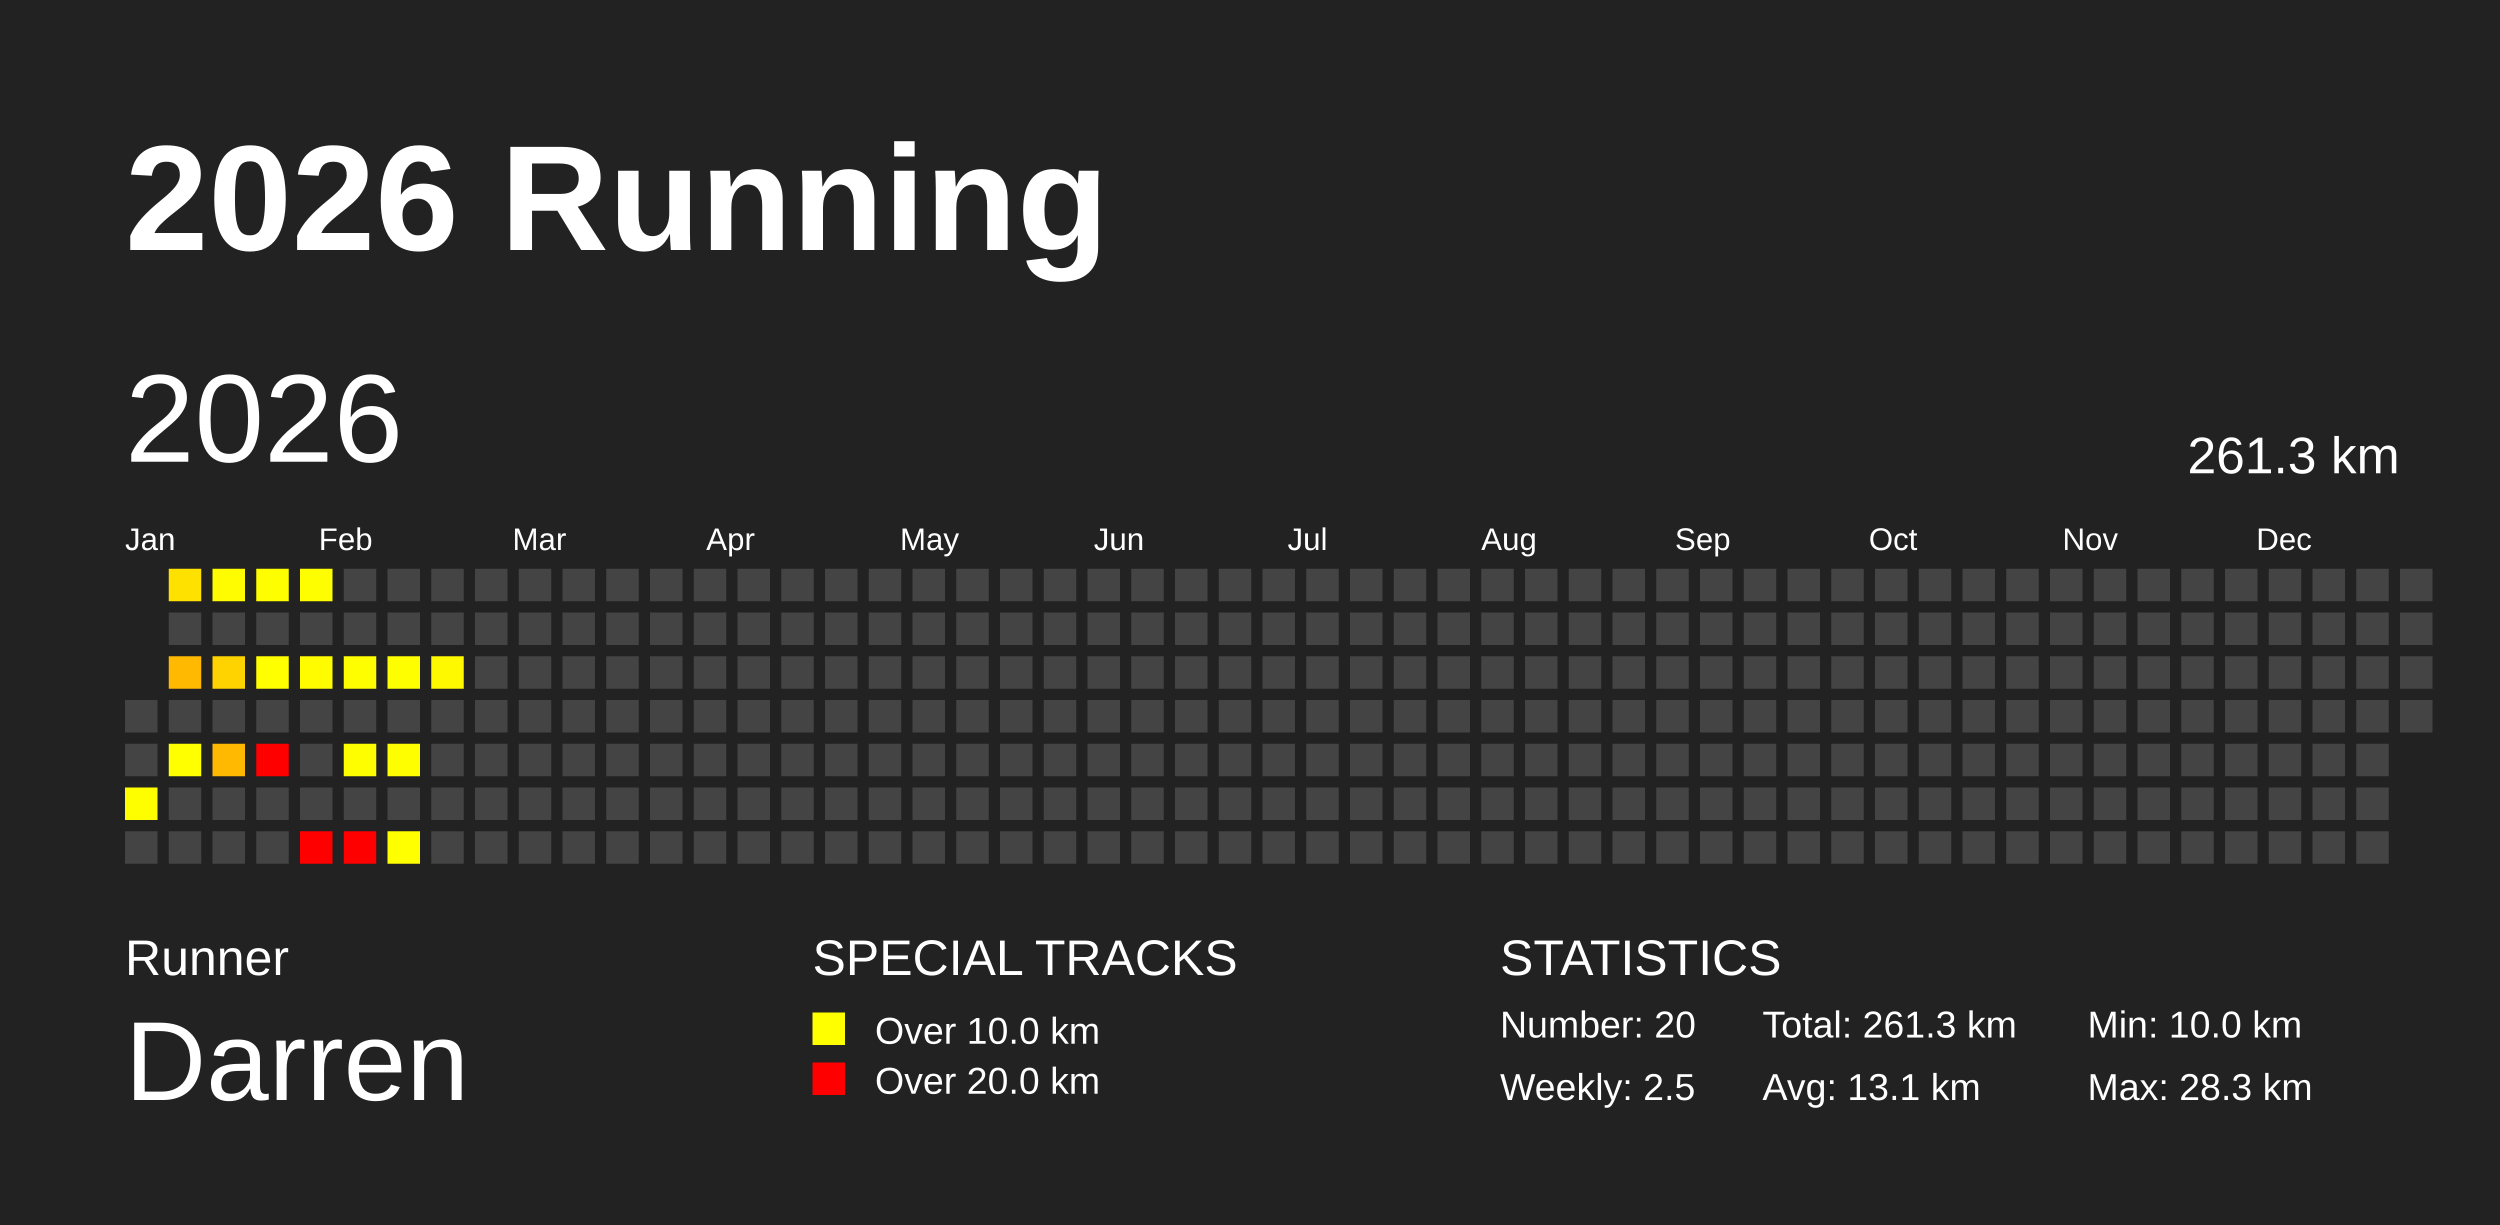
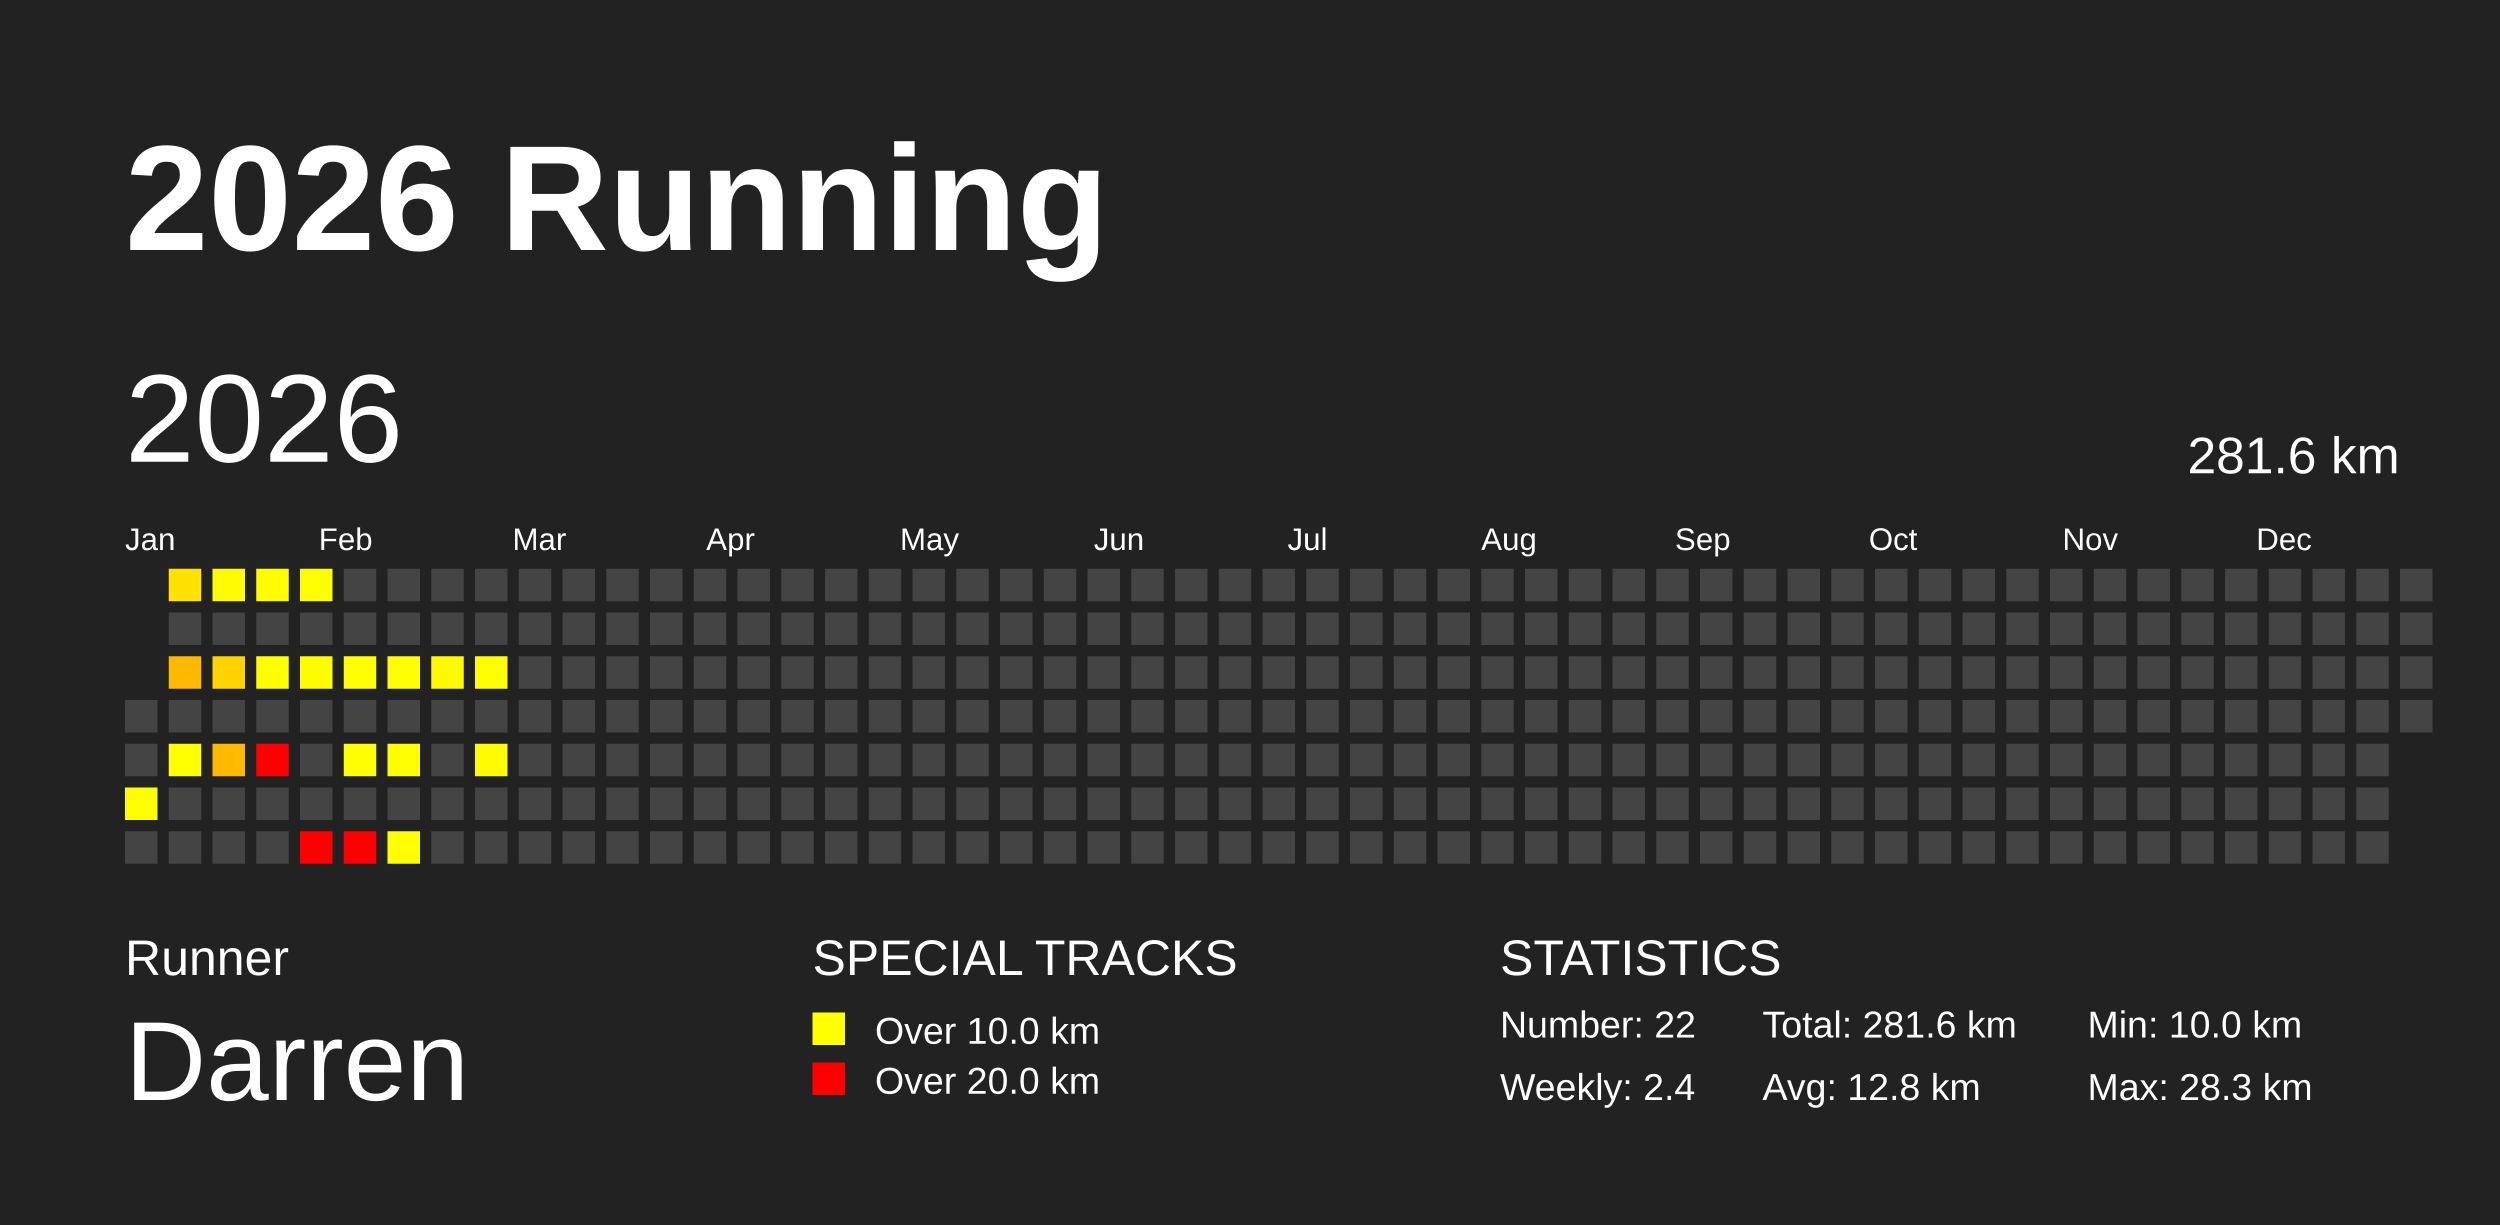
<svg xmlns="http://www.w3.org/2000/svg" baseProfile="full" height="98mm" version="1.1" viewBox="0,0,200,98" width="200mm">
  <defs />
  <rect fill="#222222" height="98" width="200" x="0" y="0" />
  <text fill="#FFFFFF" style="font-size:12px; font-family:Arial; font-weight:bold;" x="10" y="20">2026 Running</text>
  <text fill="#FFFFFF" style="font-size:4px; font-family:Arial" x="10" y="78">Runner</text>
  <text fill="#FFFFFF" style="font-size:9px; font-family:Arial" x="10" y="88">Darren</text>
  <text fill="#FFFFFF" style="font-size:4px; font-family:Arial" x="65" y="78">SPECIAL TRACKS</text>
  <rect fill="yellow" height="2.6" width="2.6" x="65" y="81" />
  <text fill="#FFFFFF" style="font-size:3px; font-family:Arial" x="70" y="83.5">Over 10.0 km</text>
  <rect fill="red" height="2.6" width="2.6" x="65" y="85" />
  <text fill="#FFFFFF" style="font-size:3px; font-family:Arial" x="70" y="87.5">Over 20.0 km</text>
  <text fill="#FFFFFF" style="font-size:4px; font-family:Arial" x="120" y="78">STATISTICS</text>
-   <text fill="#FFFFFF" style="font-size:3px; font-family:Arial" x="120" y="83">Number: 20</text>
-   <text fill="#FFFFFF" style="font-size:3px; font-family:Arial" x="120" y="88">Weekly: 2.5</text>
-   <text fill="#FFFFFF" style="font-size:3px; font-family:Arial" x="141" y="83">Total: 261.3 km</text>
-   <text fill="#FFFFFF" style="font-size:3px; font-family:Arial" x="141" y="88">Avg: 13.1 km</text>
+   <text fill="#FFFFFF" style="font-size:3px; font-family:Arial" x="120" y="83">Number: 22</text>
+   <text fill="#FFFFFF" style="font-size:3px; font-family:Arial" x="120" y="88">Weekly: 2.4</text>
+   <text fill="#FFFFFF" style="font-size:3px; font-family:Arial" x="141" y="83">Total: 281.6 km</text>
+   <text fill="#FFFFFF" style="font-size:3px; font-family:Arial" x="141" y="88">Avg: 12.8 km</text>
  <text fill="#FFFFFF" style="font-size:3px; font-family:Arial" x="167" y="83">Min: 10.0 km</text>
  <text fill="#FFFFFF" style="font-size:3px; font-family:Arial" x="167" y="88">Max: 28.3 km</text>
  <text dominant-baseline="hanging" fill="#FFFFFF" style="font-size:10.0px; font-family:Arial;" x="10" y="30">2026</text>
-   <text dominant-baseline="hanging" fill="#FFFFFF" style="font-size:4.125px; font-family:Arial;" x="175" y="35">261.3 km</text>
+   <text dominant-baseline="hanging" fill="#FFFFFF" style="font-size:4.125px; font-family:Arial;" x="175" y="35">281.6 km</text>
  <text fill="#FFFFFF" style="font-size:2.5px; font-family:Arial" x="10.0" y="44">Jan</text>
  <text fill="#FFFFFF" style="font-size:2.5px; font-family:Arial" x="25.5" y="44">Feb</text>
  <text fill="#FFFFFF" style="font-size:2.5px; font-family:Arial" x="41.0" y="44">Mar</text>
  <text fill="#FFFFFF" style="font-size:2.5px; font-family:Arial" x="56.5" y="44">Apr</text>
  <text fill="#FFFFFF" style="font-size:2.5px; font-family:Arial" x="72.0" y="44">May</text>
  <text fill="#FFFFFF" style="font-size:2.5px; font-family:Arial" x="87.5" y="44">Jun</text>
  <text fill="#FFFFFF" style="font-size:2.5px; font-family:Arial" x="103.0" y="44">Jul</text>
  <text fill="#FFFFFF" style="font-size:2.5px; font-family:Arial" x="118.5" y="44">Aug</text>
  <text fill="#FFFFFF" style="font-size:2.5px; font-family:Arial" x="134.0" y="44">Sep</text>
  <text fill="#FFFFFF" style="font-size:2.5px; font-family:Arial" x="149.5" y="44">Oct</text>
  <text fill="#FFFFFF" style="font-size:2.5px; font-family:Arial" x="165.0" y="44">Nov</text>
  <text fill="#FFFFFF" style="font-size:2.5px; font-family:Arial" x="180.5" y="44">Dec</text>
  <rect fill="#444444" height="2.6" width="2.6" x="10.0" y="56.0" />
  <rect fill="#444444" height="2.6" width="2.6" x="10.0" y="59.5" />
  <rect fill="#fffe00" height="2.6" width="2.6" x="10.0" y="63.0" />
  <rect fill="#444444" height="2.6" width="2.6" x="10.0" y="66.5" />
  <rect fill="#ffe100" height="2.6" width="2.6" x="13.5" y="45.5" />
  <rect fill="#444444" height="2.6" width="2.6" x="13.5" y="49.0" />
  <rect fill="#ffb900" height="2.6" width="2.6" x="13.5" y="52.5" />
  <rect fill="#444444" height="2.6" width="2.6" x="13.5" y="56.0" />
  <rect fill="#ffff00" height="2.6" width="2.6" x="13.5" y="59.5" />
  <rect fill="#444444" height="2.6" width="2.6" x="13.5" y="63.0" />
  <rect fill="#444444" height="2.6" width="2.6" x="13.5" y="66.5" />
  <rect fill="#fffb00" height="2.6" width="2.6" x="17.0" y="45.5" />
  <rect fill="#444444" height="2.6" width="2.6" x="17.0" y="49.0" />
  <rect fill="#ffd300" height="2.6" width="2.6" x="17.0" y="52.5" />
  <rect fill="#444444" height="2.6" width="2.6" x="17.0" y="56.0" />
  <rect fill="#ffb900" height="2.6" width="2.6" x="17.0" y="59.5" />
  <rect fill="#444444" height="2.6" width="2.6" x="17.0" y="63.0" />
  <rect fill="#444444" height="2.6" width="2.6" x="17.0" y="66.5" />
  <rect fill="#fffe00" height="2.6" width="2.6" x="20.5" y="45.5" />
  <rect fill="#444444" height="2.6" width="2.6" x="20.5" y="49.0" />
  <rect fill="#ffff00" height="2.6" width="2.6" x="20.5" y="52.5" />
  <rect fill="#444444" height="2.6" width="2.6" x="20.5" y="56.0" />
  <rect fill="red" height="2.6" width="2.6" x="20.5" y="59.5" />
  <rect fill="#444444" height="2.6" width="2.6" x="20.5" y="63.0" />
  <rect fill="#444444" height="2.6" width="2.6" x="20.5" y="66.5" />
  <rect fill="#fffe00" height="2.6" width="2.6" x="24.0" y="45.5" />
  <rect fill="#444444" height="2.6" width="2.6" x="24.0" y="49.0" />
  <rect fill="#fffc00" height="2.6" width="2.6" x="24.0" y="52.5" />
  <rect fill="#444444" height="2.6" width="2.6" x="24.0" y="56.0" />
  <rect fill="#444444" height="2.6" width="2.6" x="24.0" y="59.5" />
  <rect fill="#444444" height="2.6" width="2.6" x="24.0" y="63.0" />
  <rect fill="red" height="2.6" width="2.6" x="24.0" y="66.5" />
  <rect fill="#444444" height="2.6" width="2.6" x="27.5" y="45.5" />
  <rect fill="#444444" height="2.6" width="2.6" x="27.5" y="49.0" />
  <rect fill="#fffe00" height="2.6" width="2.6" x="27.5" y="52.5" />
  <rect fill="#444444" height="2.6" width="2.6" x="27.5" y="56.0" />
  <rect fill="#fffe00" height="2.6" width="2.6" x="27.5" y="59.5" />
  <rect fill="#444444" height="2.6" width="2.6" x="27.5" y="63.0" />
  <rect fill="red" height="2.6" width="2.6" x="27.5" y="66.5" />
  <rect fill="#444444" height="2.6" width="2.6" x="31.0" y="45.5" />
  <rect fill="#444444" height="2.6" width="2.6" x="31.0" y="49.0" />
  <rect fill="#fffe00" height="2.6" width="2.6" x="31.0" y="52.5" />
  <rect fill="#444444" height="2.6" width="2.6" x="31.0" y="56.0" />
  <rect fill="#fffe00" height="2.6" width="2.6" x="31.0" y="59.5" />
  <rect fill="#444444" height="2.6" width="2.6" x="31.0" y="63.0" />
  <rect fill="#ffff00" height="2.6" width="2.6" x="31.0" y="66.5" />
  <rect fill="#444444" height="2.6" width="2.6" x="34.5" y="45.5" />
  <rect fill="#444444" height="2.6" width="2.6" x="34.5" y="49.0" />
  <rect fill="#fff900" height="2.6" width="2.6" x="34.5" y="52.5" />
  <rect fill="#444444" height="2.6" width="2.6" x="34.5" y="56.0" />
  <rect fill="#444444" height="2.6" width="2.6" x="34.5" y="59.5" />
  <rect fill="#444444" height="2.6" width="2.6" x="34.5" y="63.0" />
  <rect fill="#444444" height="2.6" width="2.6" x="34.5" y="66.5" />
  <rect fill="#444444" height="2.6" width="2.6" x="38.0" y="45.5" />
  <rect fill="#444444" height="2.6" width="2.6" x="38.0" y="49.0" />
-   <rect fill="#444444" height="2.6" width="2.6" x="38.0" y="52.5" />
+   <rect fill="#fffe00" height="2.6" width="2.6" x="38.0" y="52.5" />
  <rect fill="#444444" height="2.6" width="2.6" x="38.0" y="56.0" />
-   <rect fill="#444444" height="2.6" width="2.6" x="38.0" y="59.5" />
+   <rect fill="#fffb00" height="2.6" width="2.6" x="38.0" y="59.5" />
  <rect fill="#444444" height="2.6" width="2.6" x="38.0" y="63.0" />
  <rect fill="#444444" height="2.6" width="2.6" x="38.0" y="66.5" />
  <rect fill="#444444" height="2.6" width="2.6" x="41.5" y="45.5" />
  <rect fill="#444444" height="2.6" width="2.6" x="41.5" y="49.0" />
  <rect fill="#444444" height="2.6" width="2.6" x="41.5" y="52.5" />
  <rect fill="#444444" height="2.6" width="2.6" x="41.5" y="56.0" />
  <rect fill="#444444" height="2.6" width="2.6" x="41.5" y="59.5" />
  <rect fill="#444444" height="2.6" width="2.6" x="41.5" y="63.0" />
  <rect fill="#444444" height="2.6" width="2.6" x="41.5" y="66.5" />
  <rect fill="#444444" height="2.6" width="2.6" x="45.0" y="45.5" />
  <rect fill="#444444" height="2.6" width="2.6" x="45.0" y="49.0" />
  <rect fill="#444444" height="2.6" width="2.6" x="45.0" y="52.5" />
  <rect fill="#444444" height="2.6" width="2.6" x="45.0" y="56.0" />
  <rect fill="#444444" height="2.6" width="2.6" x="45.0" y="59.5" />
  <rect fill="#444444" height="2.6" width="2.6" x="45.0" y="63.0" />
  <rect fill="#444444" height="2.6" width="2.6" x="45.0" y="66.5" />
  <rect fill="#444444" height="2.6" width="2.6" x="48.5" y="45.5" />
  <rect fill="#444444" height="2.6" width="2.6" x="48.5" y="49.0" />
  <rect fill="#444444" height="2.6" width="2.6" x="48.5" y="52.5" />
  <rect fill="#444444" height="2.6" width="2.6" x="48.5" y="56.0" />
  <rect fill="#444444" height="2.6" width="2.6" x="48.5" y="59.5" />
  <rect fill="#444444" height="2.6" width="2.6" x="48.5" y="63.0" />
  <rect fill="#444444" height="2.6" width="2.6" x="48.5" y="66.5" />
  <rect fill="#444444" height="2.6" width="2.6" x="52.0" y="45.5" />
  <rect fill="#444444" height="2.6" width="2.6" x="52.0" y="49.0" />
  <rect fill="#444444" height="2.6" width="2.6" x="52.0" y="52.5" />
  <rect fill="#444444" height="2.6" width="2.6" x="52.0" y="56.0" />
  <rect fill="#444444" height="2.6" width="2.6" x="52.0" y="59.5" />
  <rect fill="#444444" height="2.6" width="2.6" x="52.0" y="63.0" />
  <rect fill="#444444" height="2.6" width="2.6" x="52.0" y="66.5" />
  <rect fill="#444444" height="2.6" width="2.6" x="55.5" y="45.5" />
  <rect fill="#444444" height="2.6" width="2.6" x="55.5" y="49.0" />
  <rect fill="#444444" height="2.6" width="2.6" x="55.5" y="52.5" />
  <rect fill="#444444" height="2.6" width="2.6" x="55.5" y="56.0" />
  <rect fill="#444444" height="2.6" width="2.6" x="55.5" y="59.5" />
  <rect fill="#444444" height="2.6" width="2.6" x="55.5" y="63.0" />
  <rect fill="#444444" height="2.6" width="2.6" x="55.5" y="66.5" />
  <rect fill="#444444" height="2.6" width="2.6" x="59.0" y="45.5" />
  <rect fill="#444444" height="2.6" width="2.6" x="59.0" y="49.0" />
  <rect fill="#444444" height="2.6" width="2.6" x="59.0" y="52.5" />
  <rect fill="#444444" height="2.6" width="2.6" x="59.0" y="56.0" />
  <rect fill="#444444" height="2.6" width="2.6" x="59.0" y="59.5" />
  <rect fill="#444444" height="2.6" width="2.6" x="59.0" y="63.0" />
  <rect fill="#444444" height="2.6" width="2.6" x="59.0" y="66.5" />
  <rect fill="#444444" height="2.6" width="2.6" x="62.5" y="45.5" />
  <rect fill="#444444" height="2.6" width="2.6" x="62.5" y="49.0" />
  <rect fill="#444444" height="2.6" width="2.6" x="62.5" y="52.5" />
  <rect fill="#444444" height="2.6" width="2.6" x="62.5" y="56.0" />
  <rect fill="#444444" height="2.6" width="2.6" x="62.5" y="59.5" />
  <rect fill="#444444" height="2.6" width="2.6" x="62.5" y="63.0" />
  <rect fill="#444444" height="2.6" width="2.6" x="62.5" y="66.5" />
  <rect fill="#444444" height="2.6" width="2.6" x="66.0" y="45.5" />
  <rect fill="#444444" height="2.6" width="2.6" x="66.0" y="49.0" />
  <rect fill="#444444" height="2.6" width="2.6" x="66.0" y="52.5" />
  <rect fill="#444444" height="2.6" width="2.6" x="66.0" y="56.0" />
  <rect fill="#444444" height="2.6" width="2.6" x="66.0" y="59.5" />
  <rect fill="#444444" height="2.6" width="2.6" x="66.0" y="63.0" />
  <rect fill="#444444" height="2.6" width="2.6" x="66.0" y="66.5" />
  <rect fill="#444444" height="2.6" width="2.6" x="69.5" y="45.5" />
  <rect fill="#444444" height="2.6" width="2.6" x="69.5" y="49.0" />
  <rect fill="#444444" height="2.6" width="2.6" x="69.5" y="52.5" />
  <rect fill="#444444" height="2.6" width="2.6" x="69.5" y="56.0" />
  <rect fill="#444444" height="2.6" width="2.6" x="69.5" y="59.5" />
  <rect fill="#444444" height="2.6" width="2.6" x="69.5" y="63.0" />
  <rect fill="#444444" height="2.6" width="2.6" x="69.5" y="66.5" />
  <rect fill="#444444" height="2.6" width="2.6" x="73.0" y="45.5" />
  <rect fill="#444444" height="2.6" width="2.6" x="73.0" y="49.0" />
  <rect fill="#444444" height="2.6" width="2.6" x="73.0" y="52.5" />
  <rect fill="#444444" height="2.6" width="2.6" x="73.0" y="56.0" />
  <rect fill="#444444" height="2.6" width="2.6" x="73.0" y="59.5" />
  <rect fill="#444444" height="2.6" width="2.6" x="73.0" y="63.0" />
  <rect fill="#444444" height="2.6" width="2.6" x="73.0" y="66.5" />
  <rect fill="#444444" height="2.6" width="2.6" x="76.5" y="45.5" />
  <rect fill="#444444" height="2.6" width="2.6" x="76.5" y="49.0" />
  <rect fill="#444444" height="2.6" width="2.6" x="76.5" y="52.5" />
  <rect fill="#444444" height="2.6" width="2.6" x="76.5" y="56.0" />
  <rect fill="#444444" height="2.6" width="2.6" x="76.5" y="59.5" />
  <rect fill="#444444" height="2.6" width="2.6" x="76.5" y="63.0" />
  <rect fill="#444444" height="2.6" width="2.6" x="76.5" y="66.5" />
  <rect fill="#444444" height="2.6" width="2.6" x="80.0" y="45.5" />
  <rect fill="#444444" height="2.6" width="2.6" x="80.0" y="49.0" />
  <rect fill="#444444" height="2.6" width="2.6" x="80.0" y="52.5" />
  <rect fill="#444444" height="2.6" width="2.6" x="80.0" y="56.0" />
  <rect fill="#444444" height="2.6" width="2.6" x="80.0" y="59.5" />
  <rect fill="#444444" height="2.6" width="2.6" x="80.0" y="63.0" />
  <rect fill="#444444" height="2.6" width="2.6" x="80.0" y="66.5" />
  <rect fill="#444444" height="2.6" width="2.6" x="83.5" y="45.5" />
  <rect fill="#444444" height="2.6" width="2.6" x="83.5" y="49.0" />
  <rect fill="#444444" height="2.6" width="2.6" x="83.5" y="52.5" />
  <rect fill="#444444" height="2.6" width="2.6" x="83.5" y="56.0" />
  <rect fill="#444444" height="2.6" width="2.6" x="83.5" y="59.5" />
  <rect fill="#444444" height="2.6" width="2.6" x="83.5" y="63.0" />
  <rect fill="#444444" height="2.6" width="2.6" x="83.5" y="66.5" />
  <rect fill="#444444" height="2.6" width="2.6" x="87.0" y="45.5" />
  <rect fill="#444444" height="2.6" width="2.6" x="87.0" y="49.0" />
  <rect fill="#444444" height="2.6" width="2.6" x="87.0" y="52.5" />
  <rect fill="#444444" height="2.6" width="2.6" x="87.0" y="56.0" />
  <rect fill="#444444" height="2.6" width="2.6" x="87.0" y="59.5" />
  <rect fill="#444444" height="2.6" width="2.6" x="87.0" y="63.0" />
  <rect fill="#444444" height="2.6" width="2.6" x="87.0" y="66.5" />
  <rect fill="#444444" height="2.6" width="2.6" x="90.5" y="45.5" />
  <rect fill="#444444" height="2.6" width="2.6" x="90.5" y="49.0" />
  <rect fill="#444444" height="2.6" width="2.6" x="90.5" y="52.5" />
  <rect fill="#444444" height="2.6" width="2.6" x="90.5" y="56.0" />
  <rect fill="#444444" height="2.6" width="2.6" x="90.5" y="59.5" />
  <rect fill="#444444" height="2.6" width="2.6" x="90.5" y="63.0" />
  <rect fill="#444444" height="2.6" width="2.6" x="90.5" y="66.5" />
  <rect fill="#444444" height="2.6" width="2.6" x="94.0" y="45.5" />
  <rect fill="#444444" height="2.6" width="2.6" x="94.0" y="49.0" />
  <rect fill="#444444" height="2.6" width="2.6" x="94.0" y="52.5" />
  <rect fill="#444444" height="2.6" width="2.6" x="94.0" y="56.0" />
  <rect fill="#444444" height="2.6" width="2.6" x="94.0" y="59.5" />
  <rect fill="#444444" height="2.6" width="2.6" x="94.0" y="63.0" />
  <rect fill="#444444" height="2.6" width="2.6" x="94.0" y="66.5" />
  <rect fill="#444444" height="2.6" width="2.6" x="97.5" y="45.5" />
  <rect fill="#444444" height="2.6" width="2.6" x="97.5" y="49.0" />
  <rect fill="#444444" height="2.6" width="2.6" x="97.5" y="52.5" />
  <rect fill="#444444" height="2.6" width="2.6" x="97.5" y="56.0" />
  <rect fill="#444444" height="2.6" width="2.6" x="97.5" y="59.5" />
  <rect fill="#444444" height="2.6" width="2.6" x="97.5" y="63.0" />
  <rect fill="#444444" height="2.6" width="2.6" x="97.5" y="66.5" />
  <rect fill="#444444" height="2.6" width="2.6" x="101.0" y="45.5" />
  <rect fill="#444444" height="2.6" width="2.6" x="101.0" y="49.0" />
  <rect fill="#444444" height="2.6" width="2.6" x="101.0" y="52.5" />
  <rect fill="#444444" height="2.6" width="2.6" x="101.0" y="56.0" />
  <rect fill="#444444" height="2.6" width="2.6" x="101.0" y="59.5" />
  <rect fill="#444444" height="2.6" width="2.6" x="101.0" y="63.0" />
  <rect fill="#444444" height="2.6" width="2.6" x="101.0" y="66.5" />
  <rect fill="#444444" height="2.6" width="2.6" x="104.5" y="45.5" />
  <rect fill="#444444" height="2.6" width="2.6" x="104.5" y="49.0" />
  <rect fill="#444444" height="2.6" width="2.6" x="104.5" y="52.5" />
  <rect fill="#444444" height="2.6" width="2.6" x="104.5" y="56.0" />
  <rect fill="#444444" height="2.6" width="2.6" x="104.5" y="59.5" />
  <rect fill="#444444" height="2.6" width="2.6" x="104.5" y="63.0" />
  <rect fill="#444444" height="2.6" width="2.6" x="104.5" y="66.5" />
  <rect fill="#444444" height="2.6" width="2.6" x="108.0" y="45.5" />
  <rect fill="#444444" height="2.6" width="2.6" x="108.0" y="49.0" />
  <rect fill="#444444" height="2.6" width="2.6" x="108.0" y="52.5" />
  <rect fill="#444444" height="2.6" width="2.6" x="108.0" y="56.0" />
  <rect fill="#444444" height="2.6" width="2.6" x="108.0" y="59.5" />
  <rect fill="#444444" height="2.6" width="2.6" x="108.0" y="63.0" />
  <rect fill="#444444" height="2.6" width="2.6" x="108.0" y="66.5" />
  <rect fill="#444444" height="2.6" width="2.6" x="111.5" y="45.5" />
  <rect fill="#444444" height="2.6" width="2.6" x="111.5" y="49.0" />
  <rect fill="#444444" height="2.6" width="2.6" x="111.5" y="52.5" />
  <rect fill="#444444" height="2.6" width="2.6" x="111.5" y="56.0" />
  <rect fill="#444444" height="2.6" width="2.6" x="111.5" y="59.5" />
  <rect fill="#444444" height="2.6" width="2.6" x="111.5" y="63.0" />
  <rect fill="#444444" height="2.6" width="2.6" x="111.5" y="66.5" />
  <rect fill="#444444" height="2.6" width="2.6" x="115.0" y="45.5" />
  <rect fill="#444444" height="2.6" width="2.6" x="115.0" y="49.0" />
  <rect fill="#444444" height="2.6" width="2.6" x="115.0" y="52.5" />
  <rect fill="#444444" height="2.6" width="2.6" x="115.0" y="56.0" />
  <rect fill="#444444" height="2.6" width="2.6" x="115.0" y="59.5" />
  <rect fill="#444444" height="2.6" width="2.6" x="115.0" y="63.0" />
  <rect fill="#444444" height="2.6" width="2.6" x="115.0" y="66.5" />
  <rect fill="#444444" height="2.6" width="2.6" x="118.5" y="45.5" />
  <rect fill="#444444" height="2.6" width="2.6" x="118.5" y="49.0" />
  <rect fill="#444444" height="2.6" width="2.6" x="118.5" y="52.5" />
  <rect fill="#444444" height="2.6" width="2.6" x="118.5" y="56.0" />
  <rect fill="#444444" height="2.6" width="2.6" x="118.5" y="59.5" />
  <rect fill="#444444" height="2.6" width="2.6" x="118.5" y="63.0" />
  <rect fill="#444444" height="2.6" width="2.6" x="118.5" y="66.5" />
  <rect fill="#444444" height="2.6" width="2.6" x="122.0" y="45.5" />
  <rect fill="#444444" height="2.6" width="2.6" x="122.0" y="49.0" />
  <rect fill="#444444" height="2.6" width="2.6" x="122.0" y="52.5" />
  <rect fill="#444444" height="2.6" width="2.6" x="122.0" y="56.0" />
  <rect fill="#444444" height="2.6" width="2.6" x="122.0" y="59.5" />
  <rect fill="#444444" height="2.6" width="2.6" x="122.0" y="63.0" />
  <rect fill="#444444" height="2.6" width="2.6" x="122.0" y="66.5" />
  <rect fill="#444444" height="2.6" width="2.6" x="125.5" y="45.5" />
  <rect fill="#444444" height="2.6" width="2.6" x="125.5" y="49.0" />
  <rect fill="#444444" height="2.6" width="2.6" x="125.5" y="52.5" />
  <rect fill="#444444" height="2.6" width="2.6" x="125.5" y="56.0" />
  <rect fill="#444444" height="2.6" width="2.6" x="125.5" y="59.5" />
  <rect fill="#444444" height="2.6" width="2.6" x="125.5" y="63.0" />
  <rect fill="#444444" height="2.6" width="2.6" x="125.5" y="66.5" />
  <rect fill="#444444" height="2.6" width="2.6" x="129.0" y="45.5" />
  <rect fill="#444444" height="2.6" width="2.6" x="129.0" y="49.0" />
  <rect fill="#444444" height="2.6" width="2.6" x="129.0" y="52.5" />
  <rect fill="#444444" height="2.6" width="2.6" x="129.0" y="56.0" />
  <rect fill="#444444" height="2.6" width="2.6" x="129.0" y="59.5" />
  <rect fill="#444444" height="2.6" width="2.6" x="129.0" y="63.0" />
  <rect fill="#444444" height="2.6" width="2.6" x="129.0" y="66.5" />
  <rect fill="#444444" height="2.6" width="2.6" x="132.5" y="45.5" />
  <rect fill="#444444" height="2.6" width="2.6" x="132.5" y="49.0" />
  <rect fill="#444444" height="2.6" width="2.6" x="132.5" y="52.5" />
  <rect fill="#444444" height="2.6" width="2.6" x="132.5" y="56.0" />
  <rect fill="#444444" height="2.6" width="2.6" x="132.5" y="59.5" />
  <rect fill="#444444" height="2.6" width="2.6" x="132.5" y="63.0" />
  <rect fill="#444444" height="2.6" width="2.6" x="132.5" y="66.5" />
  <rect fill="#444444" height="2.6" width="2.6" x="136.0" y="45.5" />
  <rect fill="#444444" height="2.6" width="2.6" x="136.0" y="49.0" />
  <rect fill="#444444" height="2.6" width="2.6" x="136.0" y="52.5" />
  <rect fill="#444444" height="2.6" width="2.6" x="136.0" y="56.0" />
  <rect fill="#444444" height="2.6" width="2.6" x="136.0" y="59.5" />
  <rect fill="#444444" height="2.6" width="2.6" x="136.0" y="63.0" />
  <rect fill="#444444" height="2.6" width="2.6" x="136.0" y="66.5" />
  <rect fill="#444444" height="2.6" width="2.6" x="139.5" y="45.5" />
  <rect fill="#444444" height="2.6" width="2.6" x="139.5" y="49.0" />
  <rect fill="#444444" height="2.6" width="2.6" x="139.5" y="52.5" />
  <rect fill="#444444" height="2.6" width="2.6" x="139.5" y="56.0" />
  <rect fill="#444444" height="2.6" width="2.6" x="139.5" y="59.5" />
  <rect fill="#444444" height="2.6" width="2.6" x="139.5" y="63.0" />
  <rect fill="#444444" height="2.6" width="2.6" x="139.5" y="66.5" />
  <rect fill="#444444" height="2.6" width="2.6" x="143.0" y="45.5" />
  <rect fill="#444444" height="2.6" width="2.6" x="143.0" y="49.0" />
  <rect fill="#444444" height="2.6" width="2.6" x="143.0" y="52.5" />
  <rect fill="#444444" height="2.6" width="2.6" x="143.0" y="56.0" />
  <rect fill="#444444" height="2.6" width="2.6" x="143.0" y="59.5" />
  <rect fill="#444444" height="2.6" width="2.6" x="143.0" y="63.0" />
  <rect fill="#444444" height="2.6" width="2.6" x="143.0" y="66.5" />
  <rect fill="#444444" height="2.6" width="2.6" x="146.5" y="45.5" />
  <rect fill="#444444" height="2.6" width="2.6" x="146.5" y="49.0" />
  <rect fill="#444444" height="2.6" width="2.6" x="146.5" y="52.5" />
  <rect fill="#444444" height="2.6" width="2.6" x="146.5" y="56.0" />
  <rect fill="#444444" height="2.6" width="2.6" x="146.5" y="59.5" />
  <rect fill="#444444" height="2.6" width="2.6" x="146.5" y="63.0" />
  <rect fill="#444444" height="2.6" width="2.6" x="146.5" y="66.5" />
  <rect fill="#444444" height="2.6" width="2.6" x="150.0" y="45.5" />
  <rect fill="#444444" height="2.6" width="2.6" x="150.0" y="49.0" />
  <rect fill="#444444" height="2.6" width="2.6" x="150.0" y="52.5" />
  <rect fill="#444444" height="2.6" width="2.6" x="150.0" y="56.0" />
  <rect fill="#444444" height="2.6" width="2.6" x="150.0" y="59.5" />
  <rect fill="#444444" height="2.6" width="2.6" x="150.0" y="63.0" />
  <rect fill="#444444" height="2.6" width="2.6" x="150.0" y="66.5" />
  <rect fill="#444444" height="2.6" width="2.6" x="153.5" y="45.5" />
  <rect fill="#444444" height="2.6" width="2.6" x="153.5" y="49.0" />
  <rect fill="#444444" height="2.6" width="2.6" x="153.5" y="52.5" />
  <rect fill="#444444" height="2.6" width="2.6" x="153.5" y="56.0" />
  <rect fill="#444444" height="2.6" width="2.6" x="153.5" y="59.5" />
  <rect fill="#444444" height="2.6" width="2.6" x="153.5" y="63.0" />
  <rect fill="#444444" height="2.6" width="2.6" x="153.5" y="66.5" />
  <rect fill="#444444" height="2.6" width="2.6" x="157.0" y="45.5" />
  <rect fill="#444444" height="2.6" width="2.6" x="157.0" y="49.0" />
  <rect fill="#444444" height="2.6" width="2.6" x="157.0" y="52.5" />
  <rect fill="#444444" height="2.6" width="2.6" x="157.0" y="56.0" />
  <rect fill="#444444" height="2.6" width="2.6" x="157.0" y="59.5" />
  <rect fill="#444444" height="2.6" width="2.6" x="157.0" y="63.0" />
  <rect fill="#444444" height="2.6" width="2.6" x="157.0" y="66.5" />
  <rect fill="#444444" height="2.6" width="2.6" x="160.5" y="45.5" />
  <rect fill="#444444" height="2.6" width="2.6" x="160.5" y="49.0" />
  <rect fill="#444444" height="2.6" width="2.6" x="160.5" y="52.5" />
  <rect fill="#444444" height="2.6" width="2.6" x="160.5" y="56.0" />
  <rect fill="#444444" height="2.6" width="2.6" x="160.5" y="59.5" />
  <rect fill="#444444" height="2.6" width="2.6" x="160.5" y="63.0" />
  <rect fill="#444444" height="2.6" width="2.6" x="160.5" y="66.5" />
  <rect fill="#444444" height="2.6" width="2.6" x="164.0" y="45.5" />
  <rect fill="#444444" height="2.6" width="2.6" x="164.0" y="49.0" />
  <rect fill="#444444" height="2.6" width="2.6" x="164.0" y="52.5" />
  <rect fill="#444444" height="2.6" width="2.6" x="164.0" y="56.0" />
  <rect fill="#444444" height="2.6" width="2.6" x="164.0" y="59.5" />
  <rect fill="#444444" height="2.6" width="2.6" x="164.0" y="63.0" />
  <rect fill="#444444" height="2.6" width="2.6" x="164.0" y="66.5" />
  <rect fill="#444444" height="2.6" width="2.6" x="167.5" y="45.5" />
  <rect fill="#444444" height="2.6" width="2.6" x="167.5" y="49.0" />
  <rect fill="#444444" height="2.6" width="2.6" x="167.5" y="52.5" />
  <rect fill="#444444" height="2.6" width="2.6" x="167.5" y="56.0" />
  <rect fill="#444444" height="2.6" width="2.6" x="167.5" y="59.5" />
  <rect fill="#444444" height="2.6" width="2.6" x="167.5" y="63.0" />
  <rect fill="#444444" height="2.6" width="2.6" x="167.5" y="66.5" />
  <rect fill="#444444" height="2.6" width="2.6" x="171.0" y="45.5" />
  <rect fill="#444444" height="2.6" width="2.6" x="171.0" y="49.0" />
  <rect fill="#444444" height="2.6" width="2.6" x="171.0" y="52.5" />
  <rect fill="#444444" height="2.6" width="2.6" x="171.0" y="56.0" />
  <rect fill="#444444" height="2.6" width="2.6" x="171.0" y="59.5" />
  <rect fill="#444444" height="2.6" width="2.6" x="171.0" y="63.0" />
  <rect fill="#444444" height="2.6" width="2.6" x="171.0" y="66.5" />
  <rect fill="#444444" height="2.6" width="2.6" x="174.5" y="45.5" />
  <rect fill="#444444" height="2.6" width="2.6" x="174.5" y="49.0" />
  <rect fill="#444444" height="2.6" width="2.6" x="174.5" y="52.5" />
  <rect fill="#444444" height="2.6" width="2.6" x="174.5" y="56.0" />
  <rect fill="#444444" height="2.6" width="2.6" x="174.5" y="59.5" />
  <rect fill="#444444" height="2.6" width="2.6" x="174.5" y="63.0" />
  <rect fill="#444444" height="2.6" width="2.6" x="174.5" y="66.5" />
  <rect fill="#444444" height="2.6" width="2.6" x="178.0" y="45.5" />
  <rect fill="#444444" height="2.6" width="2.6" x="178.0" y="49.0" />
  <rect fill="#444444" height="2.6" width="2.6" x="178.0" y="52.5" />
  <rect fill="#444444" height="2.6" width="2.6" x="178.0" y="56.0" />
  <rect fill="#444444" height="2.6" width="2.6" x="178.0" y="59.5" />
  <rect fill="#444444" height="2.6" width="2.6" x="178.0" y="63.0" />
  <rect fill="#444444" height="2.6" width="2.6" x="178.0" y="66.5" />
  <rect fill="#444444" height="2.6" width="2.6" x="181.5" y="45.5" />
  <rect fill="#444444" height="2.6" width="2.6" x="181.5" y="49.0" />
  <rect fill="#444444" height="2.6" width="2.6" x="181.5" y="52.5" />
  <rect fill="#444444" height="2.6" width="2.6" x="181.5" y="56.0" />
  <rect fill="#444444" height="2.6" width="2.6" x="181.5" y="59.5" />
  <rect fill="#444444" height="2.6" width="2.6" x="181.5" y="63.0" />
  <rect fill="#444444" height="2.6" width="2.6" x="181.5" y="66.5" />
  <rect fill="#444444" height="2.6" width="2.6" x="185.0" y="45.5" />
  <rect fill="#444444" height="2.6" width="2.6" x="185.0" y="49.0" />
  <rect fill="#444444" height="2.6" width="2.6" x="185.0" y="52.5" />
  <rect fill="#444444" height="2.6" width="2.6" x="185.0" y="56.0" />
  <rect fill="#444444" height="2.6" width="2.6" x="185.0" y="59.5" />
  <rect fill="#444444" height="2.6" width="2.6" x="185.0" y="63.0" />
  <rect fill="#444444" height="2.6" width="2.6" x="185.0" y="66.5" />
  <rect fill="#444444" height="2.6" width="2.6" x="188.5" y="45.5" />
  <rect fill="#444444" height="2.6" width="2.6" x="188.5" y="49.0" />
  <rect fill="#444444" height="2.6" width="2.6" x="188.5" y="52.5" />
  <rect fill="#444444" height="2.6" width="2.6" x="188.5" y="56.0" />
  <rect fill="#444444" height="2.6" width="2.6" x="188.5" y="59.5" />
  <rect fill="#444444" height="2.6" width="2.6" x="188.5" y="63.0" />
  <rect fill="#444444" height="2.6" width="2.6" x="188.5" y="66.5" />
  <rect fill="#444444" height="2.6" width="2.6" x="192.0" y="45.5" />
  <rect fill="#444444" height="2.6" width="2.6" x="192.0" y="49.0" />
  <rect fill="#444444" height="2.6" width="2.6" x="192.0" y="52.5" />
  <rect fill="#444444" height="2.6" width="2.6" x="192.0" y="56.0" />
</svg>
